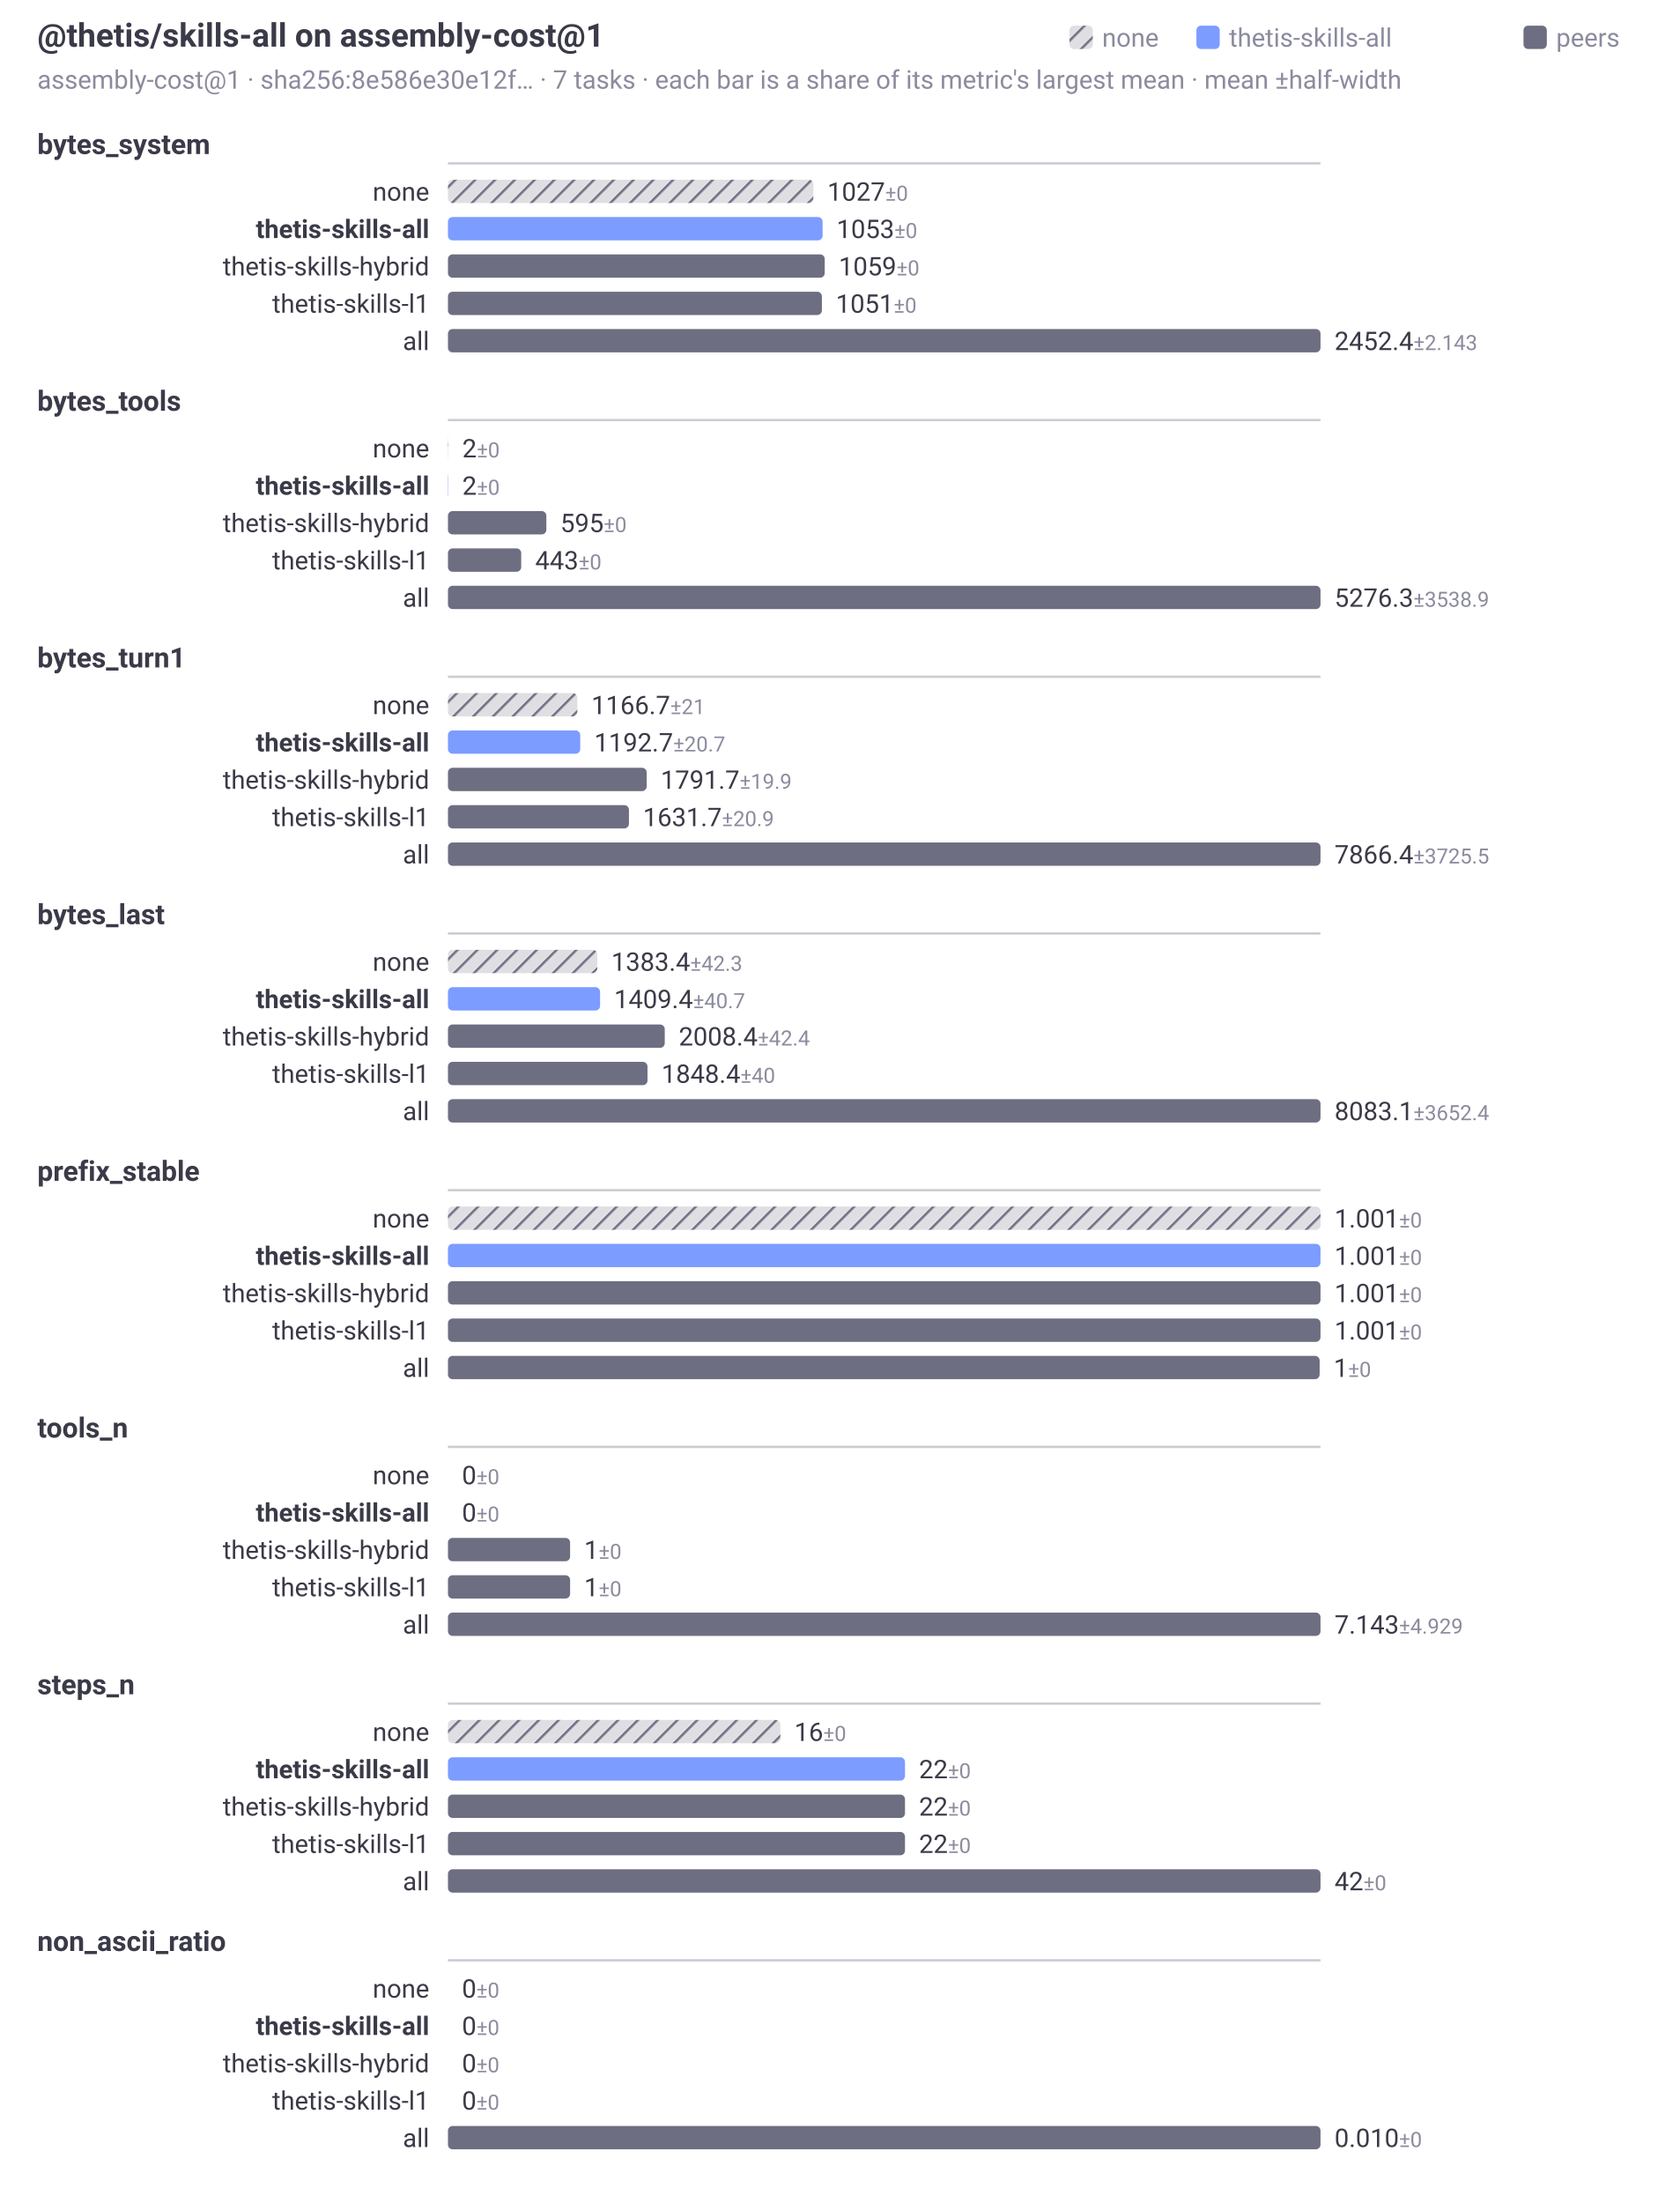
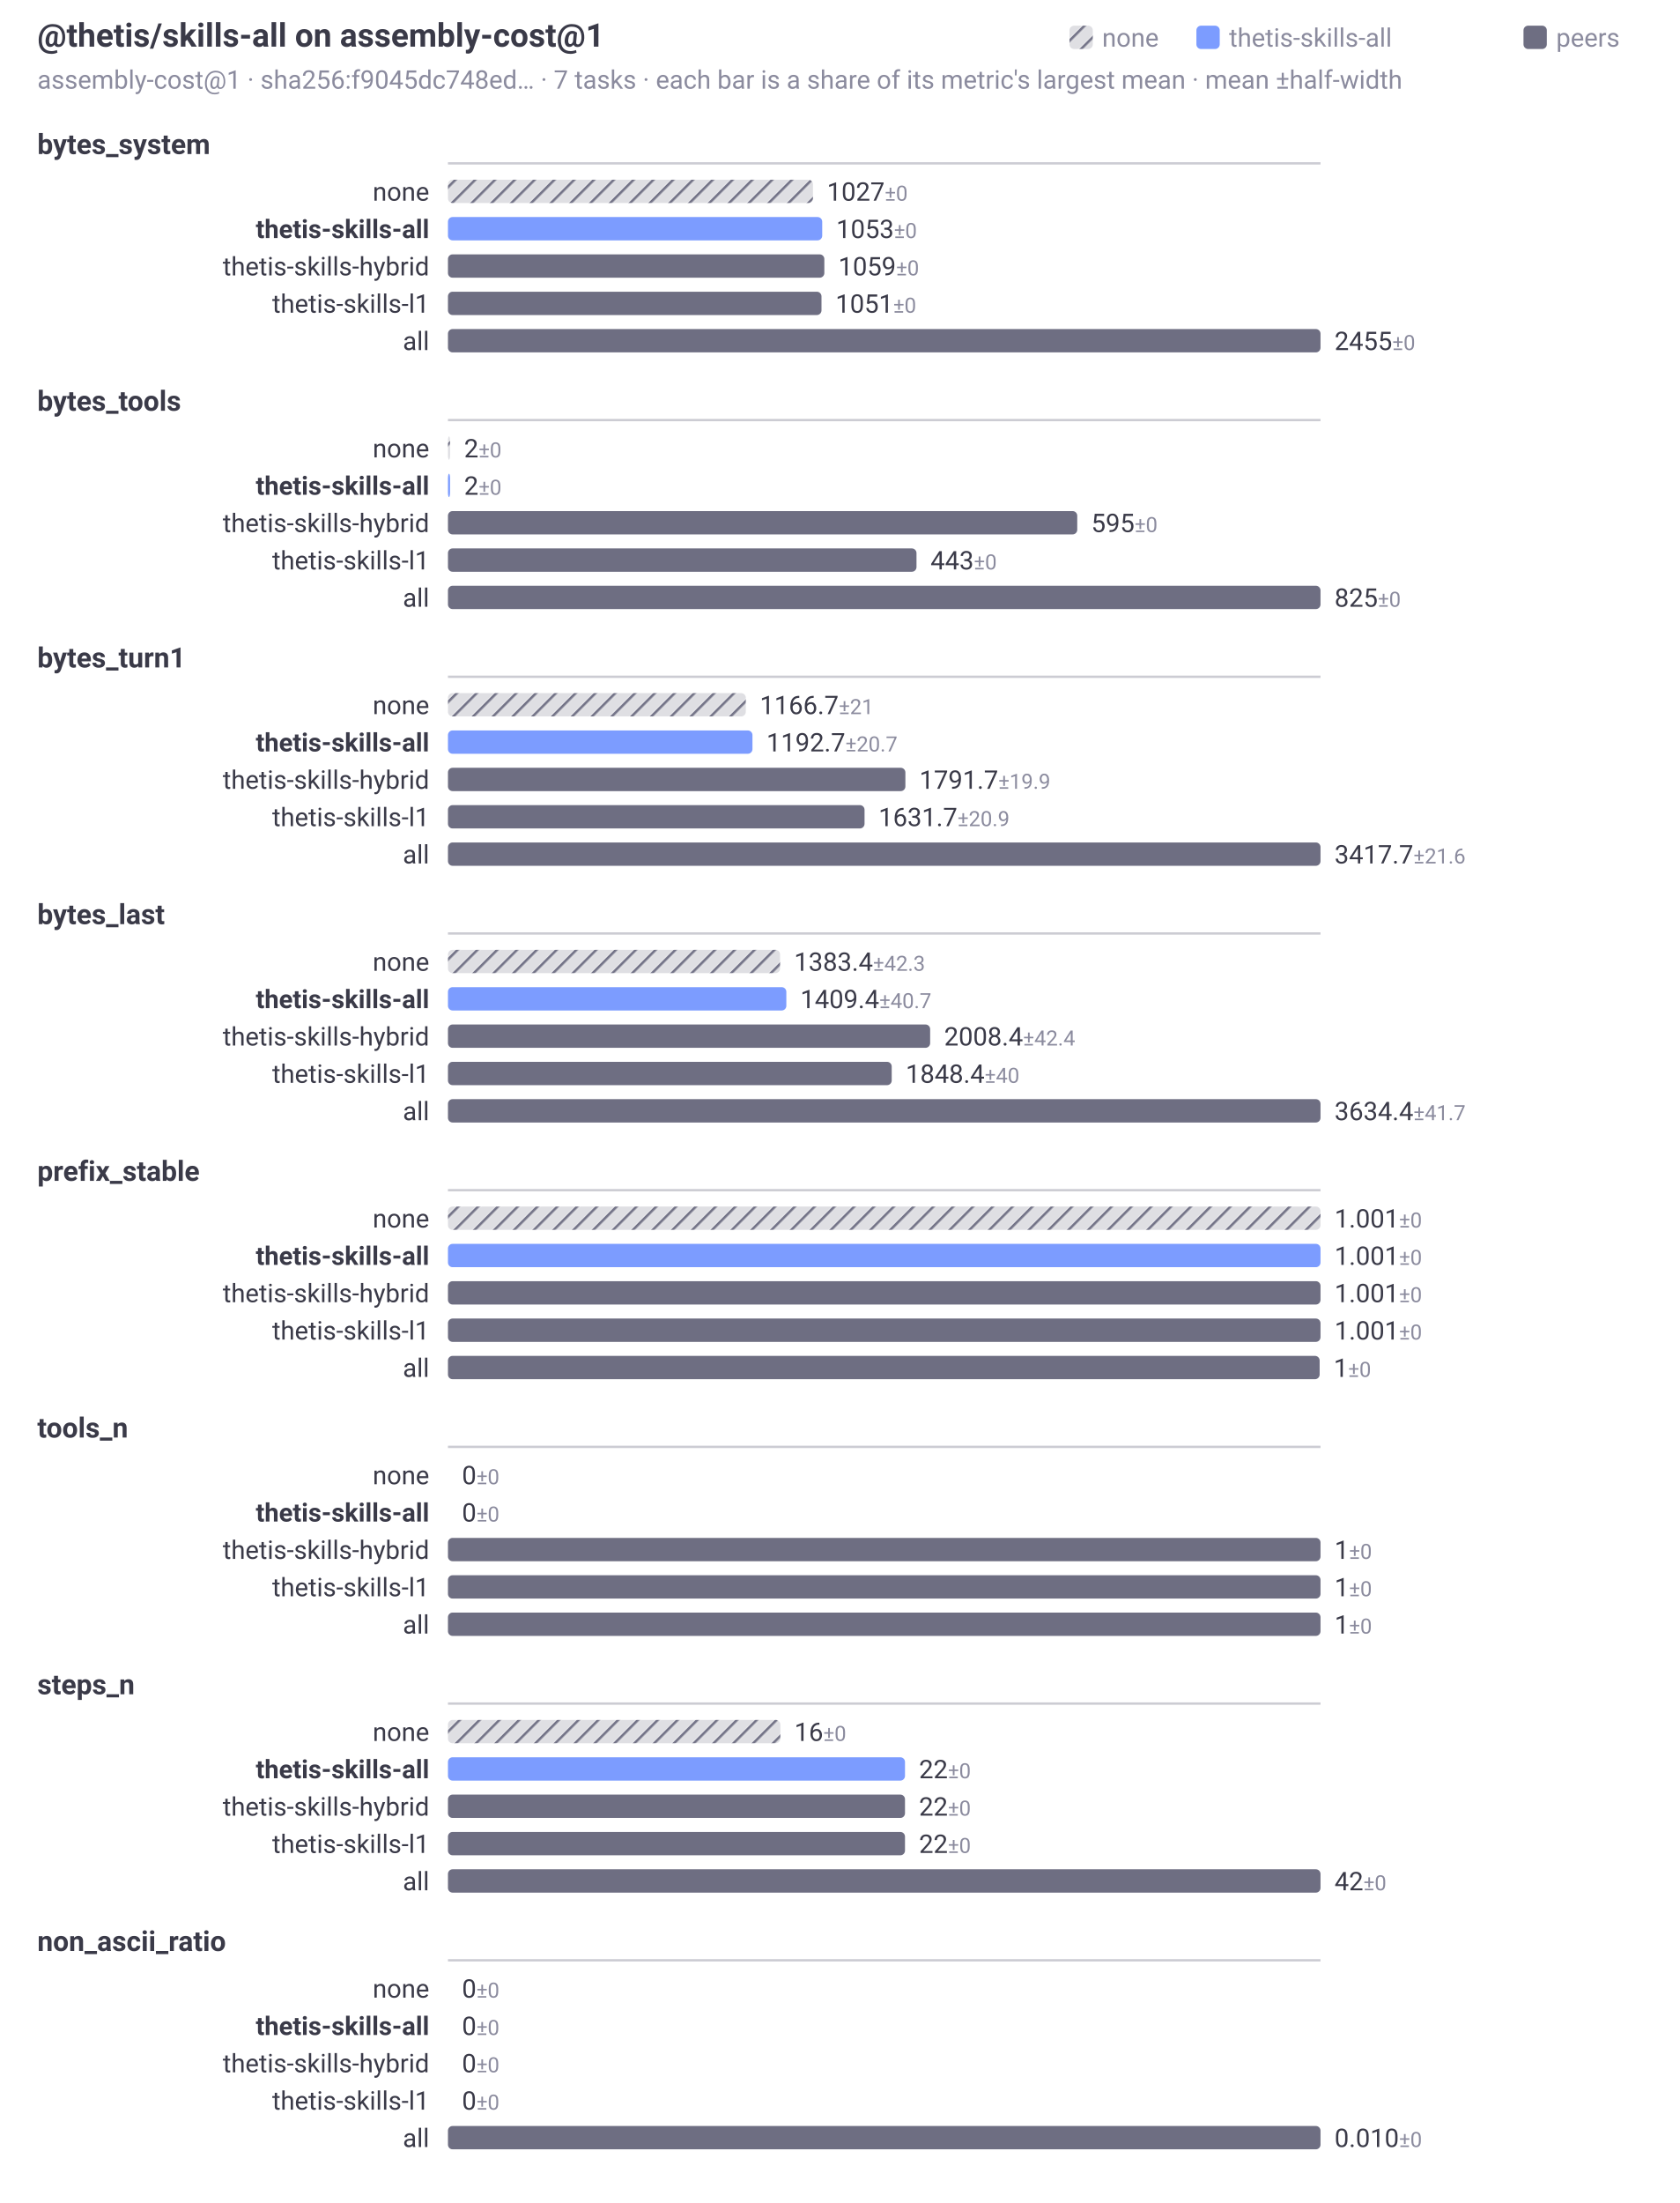
<svg xmlns="http://www.w3.org/2000/svg" width="720" height="944" viewBox="0 0 720 944" role="img" aria-labelledby="t d" font-family="system-ui, -apple-system, Segoe UI, Roboto, sans-serif">
  <style>.t{fill:#3a3a48}.f{fill:#8b8b9e}@media (prefers-color-scheme:dark){.t{fill:#d2d2dc}.f{fill:#9a9aae}}</style>
  <defs>
    <pattern id="hatch" width="6" height="6" patternUnits="userSpaceOnUse" patternTransform="rotate(45)">
      <rect width="6" height="6" fill="#6e6e82" fill-opacity="0.22" />
      <line x1="0" y1="0" x2="0" y2="6" stroke="#6e6e82" stroke-width="2" />
    </pattern>
  </defs>
  <text class="t" x="16" y="20" font-size="14" font-weight="600">@thetis/skills-all on assembly-cost@1</text>
-   <text class="f" x="16" y="38" font-size="11">assembly-cost@1 · sha256:8e586e30e12f… · 7 tasks · each bar is a share of its metric's largest mean · mean ±half-width</text>
+   <text class="f" x="16" y="38" font-size="11">assembly-cost@1 · sha256:f9045dc748ed… · 7 tasks · each bar is a share of its metric's largest mean · mean ±half-width</text>
  <rect x="653" y="11" width="10" height="10" rx="2" fill="#6e6e82" />
  <text class="f" x="667" y="20" font-size="11">peers</text>
  <rect x="512.8" y="11" width="10" height="10" rx="2" fill="#7c9cff" />
  <text class="f" x="526.8" y="20" font-size="11">thetis-skills-all</text>
  <rect x="458.4" y="11" width="10" height="10" rx="2" fill="url(#hatch)" />
  <text class="f" x="472.4" y="20" font-size="11">none</text>
  <text class="t" x="16" y="66" font-size="12" font-weight="600">bytes_system</text>
  <line x1="192" y1="70" x2="566" y2="70" stroke="#6e6e82" stroke-opacity="0.35" stroke-width="1" />
  <text class="t" x="184" y="86" font-size="11" text-anchor="end">none</text>
-   <rect x="192" y="77" width="156.62" height="10" rx="2" fill="url(#hatch)" />
-   <text class="t" x="354.62" y="86" font-size="11">1027<tspan class="f" font-size="9"> ±0</tspan>
+   <rect x="192" y="77" width="156.46" height="10" rx="2" fill="url(#hatch)" />
+   <text class="t" x="354.46" y="86" font-size="11">1027<tspan class="f" font-size="9"> ±0</tspan>
  </text>
  <text class="t" x="184" y="102" font-size="11" text-anchor="end" font-weight="600">thetis-skills-all</text>
-   <rect x="192" y="93" width="160.58" height="10" rx="2" fill="#7c9cff" />
-   <text class="t" x="358.58" y="102" font-size="11">1053<tspan class="f" font-size="9"> ±0</tspan>
+   <rect x="192" y="93" width="160.42" height="10" rx="2" fill="#7c9cff" />
+   <text class="t" x="358.42" y="102" font-size="11">1053<tspan class="f" font-size="9"> ±0</tspan>
  </text>
  <text class="t" x="184" y="118" font-size="11" text-anchor="end">thetis-skills-hybrid</text>
-   <rect x="192" y="109" width="161.5" height="10" rx="2" fill="#6e6e82" />
-   <text class="t" x="359.5" y="118" font-size="11">1059<tspan class="f" font-size="9"> ±0</tspan>
+   <rect x="192" y="109" width="161.33" height="10" rx="2" fill="#6e6e82" />
+   <text class="t" x="359.33" y="118" font-size="11">1059<tspan class="f" font-size="9"> ±0</tspan>
  </text>
  <text class="t" x="184" y="134" font-size="11" text-anchor="end">thetis-skills-l1</text>
-   <rect x="192" y="125" width="160.28" height="10" rx="2" fill="#6e6e82" />
-   <text class="t" x="358.28" y="134" font-size="11">1051<tspan class="f" font-size="9"> ±0</tspan>
+   <rect x="192" y="125" width="160.11" height="10" rx="2" fill="#6e6e82" />
+   <text class="t" x="358.11" y="134" font-size="11">1051<tspan class="f" font-size="9"> ±0</tspan>
  </text>
  <text class="t" x="184" y="150" font-size="11" text-anchor="end">all</text>
  <rect x="192" y="141" width="374" height="10" rx="2" fill="#6e6e82" />
-   <text class="t" x="572" y="150" font-size="11">2452.4<tspan class="f" font-size="9"> ±2.143</tspan>
+   <text class="t" x="572" y="150" font-size="11">2455<tspan class="f" font-size="9"> ±0</tspan>
  </text>
  <text class="t" x="16" y="176" font-size="12" font-weight="600">bytes_tools</text>
  <line x1="192" y1="180" x2="566" y2="180" stroke="#6e6e82" stroke-opacity="0.35" stroke-width="1" />
  <text class="t" x="184" y="196" font-size="11" text-anchor="end">none</text>
-   <rect x="192" y="187" width="0.14" height="10" rx="2" fill="url(#hatch)" />
-   <text class="t" x="198.14" y="196" font-size="11">2<tspan class="f" font-size="9"> ±0</tspan>
+   <rect x="192" y="187" width="0.91" height="10" rx="2" fill="url(#hatch)" />
+   <text class="t" x="198.91" y="196" font-size="11">2<tspan class="f" font-size="9"> ±0</tspan>
  </text>
  <text class="t" x="184" y="212" font-size="11" text-anchor="end" font-weight="600">thetis-skills-all</text>
-   <rect x="192" y="203" width="0.14" height="10" rx="2" fill="#7c9cff" />
-   <text class="t" x="198.14" y="212" font-size="11">2<tspan class="f" font-size="9"> ±0</tspan>
+   <rect x="192" y="203" width="0.91" height="10" rx="2" fill="#7c9cff" />
+   <text class="t" x="198.91" y="212" font-size="11">2<tspan class="f" font-size="9"> ±0</tspan>
  </text>
  <text class="t" x="184" y="228" font-size="11" text-anchor="end">thetis-skills-hybrid</text>
-   <rect x="192" y="219" width="42.18" height="10" rx="2" fill="#6e6e82" />
-   <text class="t" x="240.18" y="228" font-size="11">595<tspan class="f" font-size="9"> ±0</tspan>
+   <rect x="192" y="219" width="269.73" height="10" rx="2" fill="#6e6e82" />
+   <text class="t" x="467.73" y="228" font-size="11">595<tspan class="f" font-size="9"> ±0</tspan>
  </text>
  <text class="t" x="184" y="244" font-size="11" text-anchor="end">thetis-skills-l1</text>
-   <rect x="192" y="235" width="31.4" height="10" rx="2" fill="#6e6e82" />
-   <text class="t" x="229.4" y="244" font-size="11">443<tspan class="f" font-size="9"> ±0</tspan>
+   <rect x="192" y="235" width="200.83" height="10" rx="2" fill="#6e6e82" />
+   <text class="t" x="398.83" y="244" font-size="11">443<tspan class="f" font-size="9"> ±0</tspan>
  </text>
  <text class="t" x="184" y="260" font-size="11" text-anchor="end">all</text>
  <rect x="192" y="251" width="374" height="10" rx="2" fill="#6e6e82" />
-   <text class="t" x="572" y="260" font-size="11">5276.3<tspan class="f" font-size="9"> ±3538.9</tspan>
+   <text class="t" x="572" y="260" font-size="11">825<tspan class="f" font-size="9"> ±0</tspan>
  </text>
  <text class="t" x="16" y="286" font-size="12" font-weight="600">bytes_turn1</text>
  <line x1="192" y1="290" x2="566" y2="290" stroke="#6e6e82" stroke-opacity="0.35" stroke-width="1" />
  <text class="t" x="184" y="306" font-size="11" text-anchor="end">none</text>
-   <rect x="192" y="297" width="55.47" height="10" rx="2" fill="url(#hatch)" />
-   <text class="t" x="253.47" y="306" font-size="11">1166.7<tspan class="f" font-size="9"> ±21</tspan>
+   <rect x="192" y="297" width="127.67" height="10" rx="2" fill="url(#hatch)" />
+   <text class="t" x="325.67" y="306" font-size="11">1166.7<tspan class="f" font-size="9"> ±21</tspan>
  </text>
  <text class="t" x="184" y="322" font-size="11" text-anchor="end" font-weight="600">thetis-skills-all</text>
-   <rect x="192" y="313" width="56.71" height="10" rx="2" fill="#7c9cff" />
-   <text class="t" x="254.71" y="322" font-size="11">1192.7<tspan class="f" font-size="9"> ±20.7</tspan>
+   <rect x="192" y="313" width="130.52" height="10" rx="2" fill="#7c9cff" />
+   <text class="t" x="328.52" y="322" font-size="11">1192.7<tspan class="f" font-size="9"> ±20.7</tspan>
  </text>
  <text class="t" x="184" y="338" font-size="11" text-anchor="end">thetis-skills-hybrid</text>
-   <rect x="192" y="329" width="85.18" height="10" rx="2" fill="#6e6e82" />
-   <text class="t" x="283.18" y="338" font-size="11">1791.7<tspan class="f" font-size="9"> ±19.9</tspan>
+   <rect x="192" y="329" width="196.07" height="10" rx="2" fill="#6e6e82" />
+   <text class="t" x="394.07" y="338" font-size="11">1791.7<tspan class="f" font-size="9"> ±19.9</tspan>
  </text>
  <text class="t" x="184" y="354" font-size="11" text-anchor="end">thetis-skills-l1</text>
-   <rect x="192" y="345" width="77.58" height="10" rx="2" fill="#6e6e82" />
-   <text class="t" x="275.58" y="354" font-size="11">1631.7<tspan class="f" font-size="9"> ±20.9</tspan>
+   <rect x="192" y="345" width="178.56" height="10" rx="2" fill="#6e6e82" />
+   <text class="t" x="376.56" y="354" font-size="11">1631.7<tspan class="f" font-size="9"> ±20.9</tspan>
  </text>
  <text class="t" x="184" y="370" font-size="11" text-anchor="end">all</text>
  <rect x="192" y="361" width="374" height="10" rx="2" fill="#6e6e82" />
-   <text class="t" x="572" y="370" font-size="11">7866.4<tspan class="f" font-size="9"> ±3725.5</tspan>
+   <text class="t" x="572" y="370" font-size="11">3417.7<tspan class="f" font-size="9"> ±21.6</tspan>
  </text>
  <text class="t" x="16" y="396" font-size="12" font-weight="600">bytes_last</text>
  <line x1="192" y1="400" x2="566" y2="400" stroke="#6e6e82" stroke-opacity="0.35" stroke-width="1" />
  <text class="t" x="184" y="416" font-size="11" text-anchor="end">none</text>
-   <rect x="192" y="407" width="64.01" height="10" rx="2" fill="url(#hatch)" />
-   <text class="t" x="262.01" y="416" font-size="11">1383.4<tspan class="f" font-size="9"> ±42.3</tspan>
+   <rect x="192" y="407" width="142.36" height="10" rx="2" fill="url(#hatch)" />
+   <text class="t" x="340.36" y="416" font-size="11">1383.4<tspan class="f" font-size="9"> ±42.3</tspan>
  </text>
  <text class="t" x="184" y="432" font-size="11" text-anchor="end" font-weight="600">thetis-skills-all</text>
-   <rect x="192" y="423" width="65.21" height="10" rx="2" fill="#7c9cff" />
-   <text class="t" x="263.21" y="432" font-size="11">1409.4<tspan class="f" font-size="9"> ±40.7</tspan>
+   <rect x="192" y="423" width="145.04" height="10" rx="2" fill="#7c9cff" />
+   <text class="t" x="343.04" y="432" font-size="11">1409.4<tspan class="f" font-size="9"> ±40.7</tspan>
  </text>
  <text class="t" x="184" y="448" font-size="11" text-anchor="end">thetis-skills-hybrid</text>
-   <rect x="192" y="439" width="92.93" height="10" rx="2" fill="#6e6e82" />
-   <text class="t" x="290.93" y="448" font-size="11">2008.4<tspan class="f" font-size="9"> ±42.4</tspan>
+   <rect x="192" y="439" width="206.68" height="10" rx="2" fill="#6e6e82" />
+   <text class="t" x="404.68" y="448" font-size="11">2008.4<tspan class="f" font-size="9"> ±42.4</tspan>
  </text>
  <text class="t" x="184" y="464" font-size="11" text-anchor="end">thetis-skills-l1</text>
-   <rect x="192" y="455" width="85.53" height="10" rx="2" fill="#6e6e82" />
-   <text class="t" x="283.53" y="464" font-size="11">1848.4<tspan class="f" font-size="9"> ±40</tspan>
+   <rect x="192" y="455" width="190.21" height="10" rx="2" fill="#6e6e82" />
+   <text class="t" x="388.21" y="464" font-size="11">1848.4<tspan class="f" font-size="9"> ±40</tspan>
  </text>
  <text class="t" x="184" y="480" font-size="11" text-anchor="end">all</text>
  <rect x="192" y="471" width="374" height="10" rx="2" fill="#6e6e82" />
-   <text class="t" x="572" y="480" font-size="11">8083.1<tspan class="f" font-size="9"> ±3652.4</tspan>
+   <text class="t" x="572" y="480" font-size="11">3634.4<tspan class="f" font-size="9"> ±41.7</tspan>
  </text>
  <text class="t" x="16" y="506" font-size="12" font-weight="600">prefix_stable</text>
  <line x1="192" y1="510" x2="566" y2="510" stroke="#6e6e82" stroke-opacity="0.35" stroke-width="1" />
  <text class="t" x="184" y="526" font-size="11" text-anchor="end">none</text>
  <rect x="192" y="517" width="374" height="10" rx="2" fill="url(#hatch)" />
  <text class="t" x="572" y="526" font-size="11">1.001<tspan class="f" font-size="9"> ±0</tspan>
  </text>
  <text class="t" x="184" y="542" font-size="11" text-anchor="end" font-weight="600">thetis-skills-all</text>
  <rect x="192" y="533" width="374" height="10" rx="2" fill="#7c9cff" />
  <text class="t" x="572" y="542" font-size="11">1.001<tspan class="f" font-size="9"> ±0</tspan>
  </text>
  <text class="t" x="184" y="558" font-size="11" text-anchor="end">thetis-skills-hybrid</text>
  <rect x="192" y="549" width="374" height="10" rx="2" fill="#6e6e82" />
  <text class="t" x="572" y="558" font-size="11">1.001<tspan class="f" font-size="9"> ±0</tspan>
  </text>
  <text class="t" x="184" y="574" font-size="11" text-anchor="end">thetis-skills-l1</text>
  <rect x="192" y="565" width="374" height="10" rx="2" fill="#6e6e82" />
  <text class="t" x="572" y="574" font-size="11">1.001<tspan class="f" font-size="9"> ±0</tspan>
  </text>
  <text class="t" x="184" y="590" font-size="11" text-anchor="end">all</text>
  <rect x="192" y="581" width="373.63" height="10" rx="2" fill="#6e6e82" />
  <text class="t" x="571.63" y="590" font-size="11">1<tspan class="f" font-size="9"> ±0</tspan>
  </text>
  <text class="t" x="16" y="616" font-size="12" font-weight="600">tools_n</text>
  <line x1="192" y1="620" x2="566" y2="620" stroke="#6e6e82" stroke-opacity="0.35" stroke-width="1" />
  <text class="t" x="184" y="636" font-size="11" text-anchor="end">none</text>
  <rect x="192" y="627" width="0" height="10" rx="2" fill="url(#hatch)" />
  <text class="t" x="198" y="636" font-size="11">0<tspan class="f" font-size="9"> ±0</tspan>
  </text>
  <text class="t" x="184" y="652" font-size="11" text-anchor="end" font-weight="600">thetis-skills-all</text>
  <rect x="192" y="643" width="0" height="10" rx="2" fill="#7c9cff" />
  <text class="t" x="198" y="652" font-size="11">0<tspan class="f" font-size="9"> ±0</tspan>
  </text>
  <text class="t" x="184" y="668" font-size="11" text-anchor="end">thetis-skills-hybrid</text>
-   <rect x="192" y="659" width="52.36" height="10" rx="2" fill="#6e6e82" />
-   <text class="t" x="250.36" y="668" font-size="11">1<tspan class="f" font-size="9"> ±0</tspan>
+   <rect x="192" y="659" width="374" height="10" rx="2" fill="#6e6e82" />
+   <text class="t" x="572" y="668" font-size="11">1<tspan class="f" font-size="9"> ±0</tspan>
  </text>
  <text class="t" x="184" y="684" font-size="11" text-anchor="end">thetis-skills-l1</text>
-   <rect x="192" y="675" width="52.36" height="10" rx="2" fill="#6e6e82" />
-   <text class="t" x="250.36" y="684" font-size="11">1<tspan class="f" font-size="9"> ±0</tspan>
+   <rect x="192" y="675" width="374" height="10" rx="2" fill="#6e6e82" />
+   <text class="t" x="572" y="684" font-size="11">1<tspan class="f" font-size="9"> ±0</tspan>
  </text>
  <text class="t" x="184" y="700" font-size="11" text-anchor="end">all</text>
  <rect x="192" y="691" width="374" height="10" rx="2" fill="#6e6e82" />
-   <text class="t" x="572" y="700" font-size="11">7.143<tspan class="f" font-size="9"> ±4.929</tspan>
+   <text class="t" x="572" y="700" font-size="11">1<tspan class="f" font-size="9"> ±0</tspan>
  </text>
  <text class="t" x="16" y="726" font-size="12" font-weight="600">steps_n</text>
  <line x1="192" y1="730" x2="566" y2="730" stroke="#6e6e82" stroke-opacity="0.35" stroke-width="1" />
  <text class="t" x="184" y="746" font-size="11" text-anchor="end">none</text>
  <rect x="192" y="737" width="142.48" height="10" rx="2" fill="url(#hatch)" />
  <text class="t" x="340.48" y="746" font-size="11">16<tspan class="f" font-size="9"> ±0</tspan>
  </text>
  <text class="t" x="184" y="762" font-size="11" text-anchor="end" font-weight="600">thetis-skills-all</text>
  <rect x="192" y="753" width="195.9" height="10" rx="2" fill="#7c9cff" />
  <text class="t" x="393.9" y="762" font-size="11">22<tspan class="f" font-size="9"> ±0</tspan>
  </text>
  <text class="t" x="184" y="778" font-size="11" text-anchor="end">thetis-skills-hybrid</text>
  <rect x="192" y="769" width="195.9" height="10" rx="2" fill="#6e6e82" />
  <text class="t" x="393.9" y="778" font-size="11">22<tspan class="f" font-size="9"> ±0</tspan>
  </text>
  <text class="t" x="184" y="794" font-size="11" text-anchor="end">thetis-skills-l1</text>
  <rect x="192" y="785" width="195.9" height="10" rx="2" fill="#6e6e82" />
  <text class="t" x="393.9" y="794" font-size="11">22<tspan class="f" font-size="9"> ±0</tspan>
  </text>
  <text class="t" x="184" y="810" font-size="11" text-anchor="end">all</text>
  <rect x="192" y="801" width="374" height="10" rx="2" fill="#6e6e82" />
  <text class="t" x="572" y="810" font-size="11">42<tspan class="f" font-size="9"> ±0</tspan>
  </text>
  <text class="t" x="16" y="836" font-size="12" font-weight="600">non_ascii_ratio</text>
  <line x1="192" y1="840" x2="566" y2="840" stroke="#6e6e82" stroke-opacity="0.35" stroke-width="1" />
  <text class="t" x="184" y="856" font-size="11" text-anchor="end">none</text>
  <rect x="192" y="847" width="0" height="10" rx="2" fill="url(#hatch)" />
  <text class="t" x="198" y="856" font-size="11">0<tspan class="f" font-size="9"> ±0</tspan>
  </text>
  <text class="t" x="184" y="872" font-size="11" text-anchor="end" font-weight="600">thetis-skills-all</text>
  <rect x="192" y="863" width="0" height="10" rx="2" fill="#7c9cff" />
  <text class="t" x="198" y="872" font-size="11">0<tspan class="f" font-size="9"> ±0</tspan>
  </text>
  <text class="t" x="184" y="888" font-size="11" text-anchor="end">thetis-skills-hybrid</text>
  <rect x="192" y="879" width="0" height="10" rx="2" fill="#6e6e82" />
  <text class="t" x="198" y="888" font-size="11">0<tspan class="f" font-size="9"> ±0</tspan>
  </text>
  <text class="t" x="184" y="904" font-size="11" text-anchor="end">thetis-skills-l1</text>
  <rect x="192" y="895" width="0" height="10" rx="2" fill="#6e6e82" />
  <text class="t" x="198" y="904" font-size="11">0<tspan class="f" font-size="9"> ±0</tspan>
  </text>
  <text class="t" x="184" y="920" font-size="11" text-anchor="end">all</text>
  <rect x="192" y="911" width="374" height="10" rx="2" fill="#6e6e82" />
  <text class="t" x="572" y="920" font-size="11">0.010<tspan class="f" font-size="9"> ±0</tspan>
  </text>
</svg>
